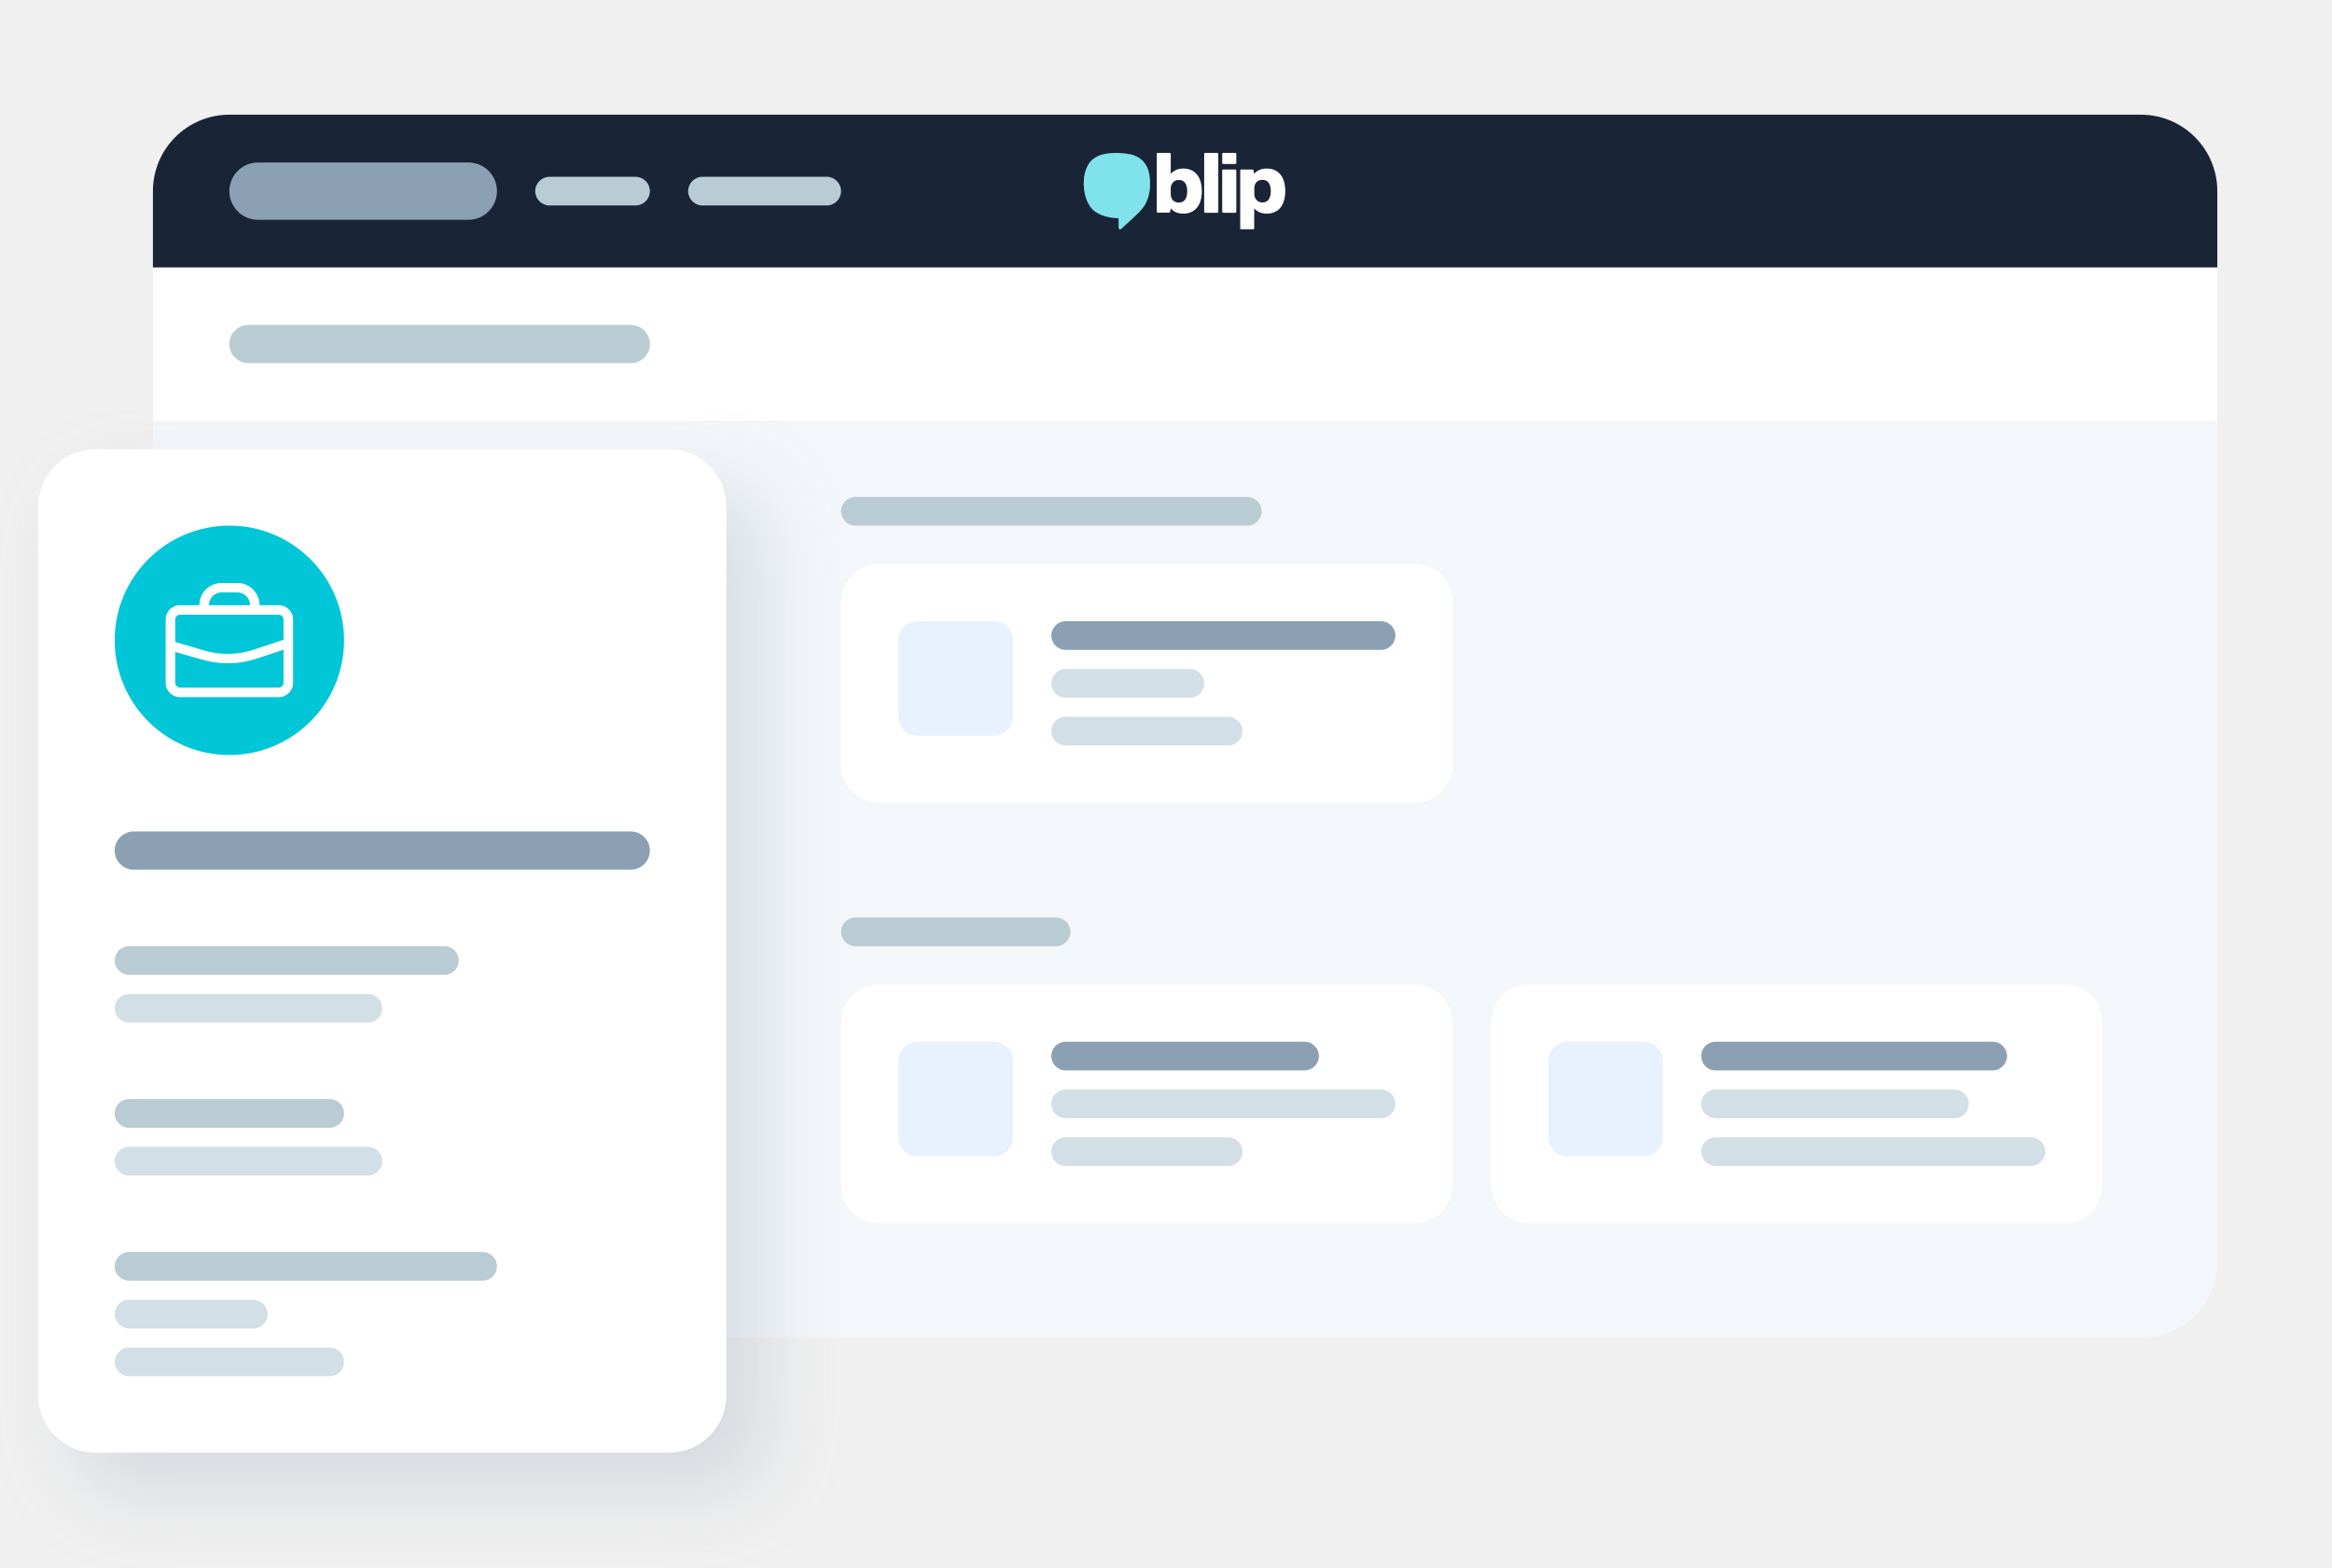
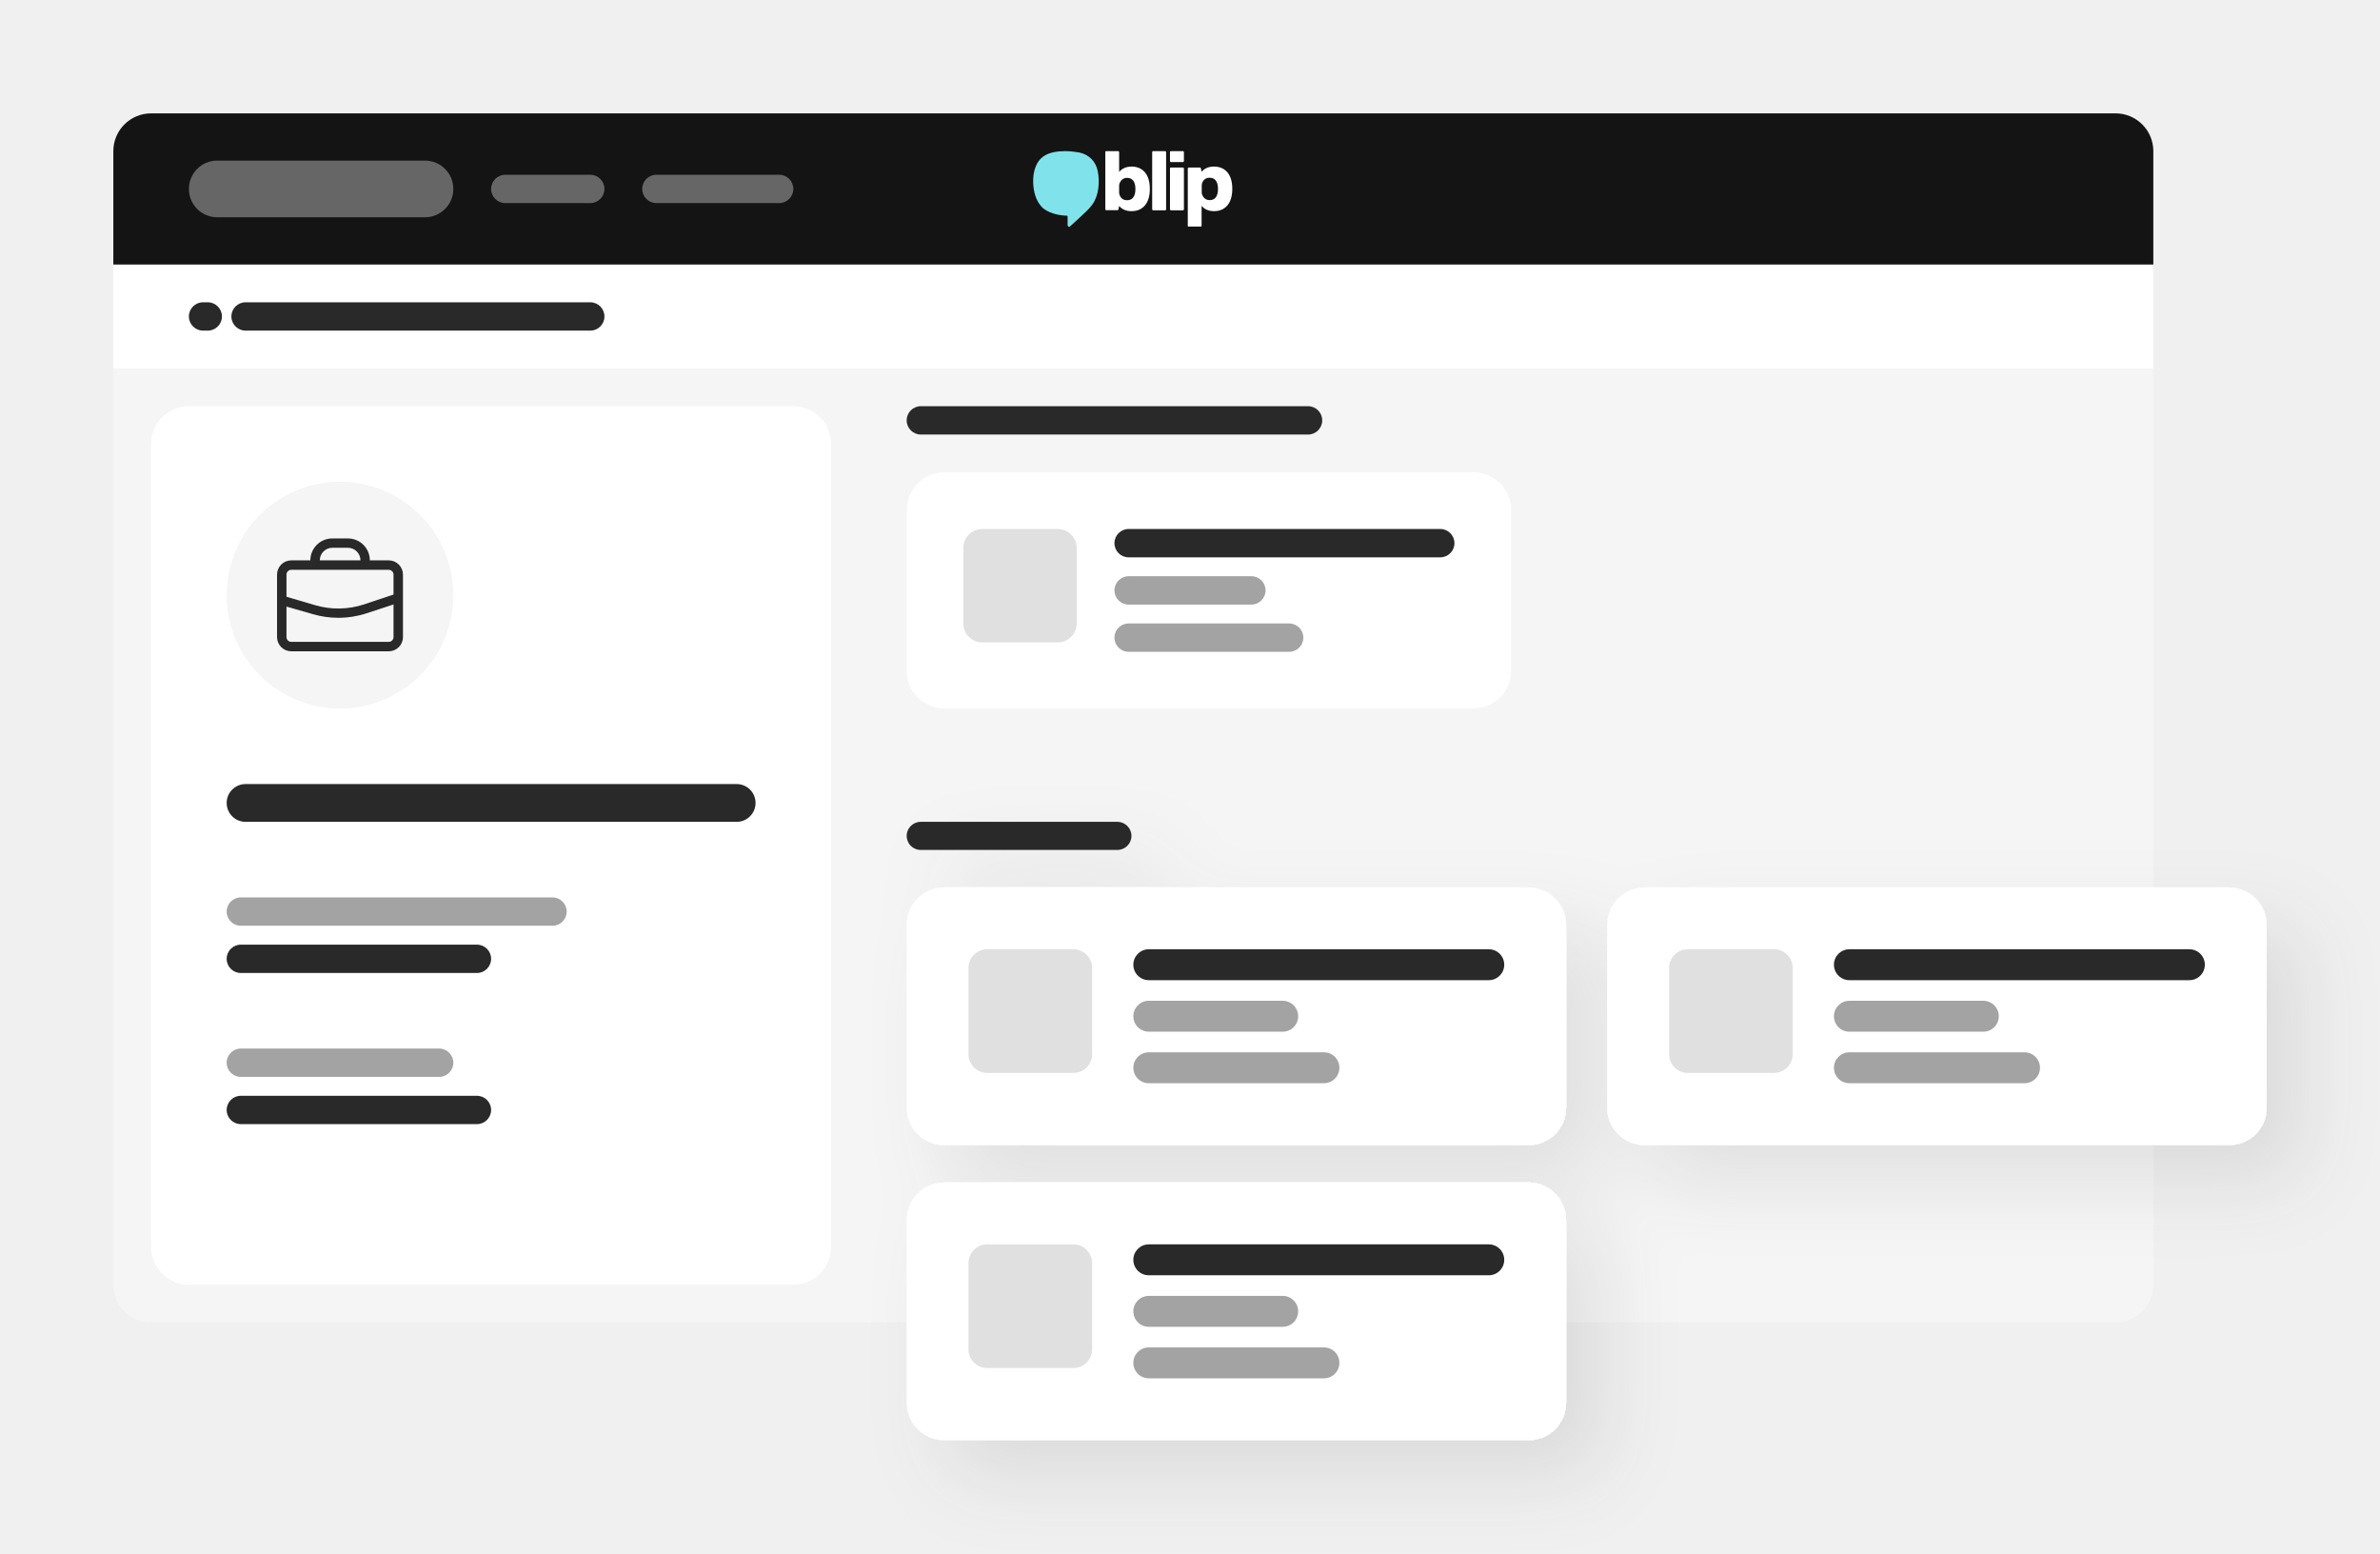
- <svg xmlns="http://www.w3.org/2000/svg" width="488" height="328" viewBox="0 0 488 328" fill="none">
-   <path d="M32 40c0-8.837 7.163-16 16-16h400c8.837 0 16 7.163 16 16v16H32V40Z" fill="#1A2437" />
-   <rect x="48" y="34" width="56" height="12" rx="6" fill="#8CA0B3" />
-   <rect x="112" y="37" width="24" height="6" rx="3" fill="#B9CBD3" />
-   <rect x="144" y="37" width="32" height="6" rx="3" fill="#B9CBD3" />
-   <path d="M259.53 47.794V35.68a.2.2 0 0 1 .199-.206h2.381c.099 0 .174.077.198.154l.149.746c.62-.746 1.513-1.106 2.63-1.106 2.207 0 3.869 1.466 3.869 4.707 0 3.241-1.637 4.733-3.869 4.733-1.092 0-2.01-.36-2.63-1.131v4.193a.199.199 0 0 1-.198.205h-2.555c-.099.026-.174-.051-.174-.18Zm2.952-7.022c0 .077 0 .154.025.231.273.952.893 1.364 1.662 1.364 1.042 0 1.761-.695 1.761-2.367 0-1.672-.719-2.367-1.761-2.367-.819 0-1.439.412-1.662 1.364-.025.077-.025.128-.025.206v1.569ZM242.241 32h2.555c.124 0 .199.103.199.206v4.193c.62-.746 1.538-1.132 2.629-1.132 2.232 0 3.87 1.492 3.87 4.733 0 3.241-1.662 4.707-3.87 4.707-1.116 0-2.009-.36-2.629-1.106l-.149.746c-.025.103-.099.155-.199.155h-2.381c-.124 0-.198-.103-.198-.206v-12.09c-.025-.129.049-.206.173-.206Zm2.754 8.823c0 .077 0 .129.025.206.223.952.843 1.363 1.661 1.363 1.042 0 1.762-.694 1.762-2.366 0-1.672-.72-2.367-1.762-2.367-.769 0-1.389.412-1.661 1.364-.025.077-.025.154-.025.231v1.57ZM252.188 32h2.555c.124 0 .199.103.199.206V44.32a.2.2 0 0 1-.199.206h-2.555c-.124 0-.198-.103-.198-.206V32.206c0-.129.074-.206.198-.206Zm3.572 2.11v-1.904c0-.129.099-.206.198-.206h2.555c.124 0 .199.103.199.206v1.903a.2.2 0 0 1-.199.206h-2.555c-.124 0-.198-.103-.198-.206Zm.198 1.363h2.555c.124 0 .199.103.199.206v8.642a.2.2 0 0 1-.199.206h-2.555c-.124 0-.198-.103-.198-.206V35.68c0-.13.074-.206.198-.206Z" fill="#fff" />
-   <path d="M233.535 32c-1.612 0-3.274.257-4.415 1.003-1.836 1.184-2.382 3.499-2.332 5.608.05 1.826.521 3.807 1.786 5.17 1.191 1.287 3.671 1.878 5.358 1.878.074 0 .149.052.149.154v1.853c0 .18.148.334.322.334h.025a.22.22 0 0 0 .173-.077c.844-.746 1.687-1.518 2.531-2.315.793-.746 1.686-1.544 2.282-2.444 1.289-1.904 1.488-4.63 1.066-6.868-.421-2.161-1.885-3.576-3.944-4.013a17.573 17.573 0 0 0-3.001-.283Z" fill="#80E3EB" />
-   <path d="M32 56h432v208c0 8.837-7.163 16-16 16H48c-8.837 0-16-7.163-16-16V56Z" fill="#F3F6FA" />
-   <path fill="#fff" d="M32 56h432v32H32z" />
-   <rect x="48" y="68" width="88" height="8" rx="4" fill="#B9CBD3" />
-   <rect x="176" y="104" width="88" height="6" rx="3" fill="#B9CBD3" />
-   <rect x="176" y="118" width="128" height="50" rx="8" fill="#fff" />
-   <rect x="188" y="130" width="24" height="24" rx="4" fill="#E8F2FF" />
-   <rect x="220" y="130" width="72" height="6" rx="3" fill="#8CA0B3" />
-   <rect x="220" y="140" width="32" height="6" rx="3" fill="#D2DFE6" />
-   <rect x="220" y="150" width="40" height="6" rx="3" fill="#D2DFE6" />
-   <rect x="176" y="192" width="48" height="6" rx="3" fill="#B9CBD3" />
-   <rect x="176" y="206" width="128" height="50" rx="8" fill="#fff" />
-   <rect x="188" y="218" width="24" height="24" rx="4" fill="#E8F2FF" />
-   <rect x="220" y="218" width="56" height="6" rx="3" fill="#8CA0B3" />
-   <rect x="220" y="228" width="72" height="6" rx="3" fill="#D2DFE6" />
-   <rect x="220" y="238" width="40" height="6" rx="3" fill="#D2DFE6" />
-   <rect x="312" y="206" width="128" height="50" rx="8" fill="#fff" />
-   <rect x="324" y="218" width="24" height="24" rx="4" fill="#E8F2FF" />
-   <rect x="356" y="218" width="64" height="6" rx="3" fill="#8CA0B3" />
-   <rect x="356" y="228" width="56" height="6" rx="3" fill="#D2DFE6" />
-   <rect x="356" y="238" width="72" height="6" rx="3" fill="#D2DFE6" />
-   <g filter="url(#screen-control-panel__a)">
-     <rect x="8" y="94" width="144" height="210" rx="12" fill="#fff" />
-     <rect x="24" y="110" width="48" height="48" rx="24" fill="#00C6D7" />
-     <path d="M58.32 126.64h-4a4.643 4.643 0 0 0-2.864-4.287A4.643 4.643 0 0 0 49.68 122h-3.32a4.64 4.64 0 0 0-4.64 4.64h-4a3.02 3.02 0 0 0-2.157.868 3.025 3.025 0 0 0-.896 2.145v13.227a3.014 3.014 0 0 0 3.013 3.013h20.64a3.013 3.013 0 0 0 3.013-3.013v-13.227a3.012 3.012 0 0 0-3.013-3.013Zm-14.6 0a2.668 2.668 0 0 1 2.667-2.667h3.28a2.667 2.667 0 0 1 2.666 2.667h-8.626.013Zm-6.04 2h20.64a1.014 1.014 0 0 1 1.013 1.013v4.227l-6.28 2.093a17.43 17.43 0 0 1-10.213.187l-6.173-1.813v-4.694a1.013 1.013 0 0 1 1.013-1.013Zm20.64 15.253H37.68a1.013 1.013 0 0 1-1.013-1.013v-6.453l5.626 1.613c1.734.501 3.53.757 5.334.76 2.047 0 4.08-.324 6.026-.96l5.68-1.867v6.894a1.015 1.015 0 0 1-1.013 1.026Z" fill="#fff" />
-     <rect x="24" y="174" width="112" height="8" rx="4" fill="#8CA0B3" />
-     <rect x="24" y="198" width="72" height="6" rx="3" fill="#B9CBD3" />
-     <rect x="24" y="208" width="56" height="6" rx="3" fill="#D2DFE6" />
-     <rect x="24" y="230" width="48" height="6" rx="3" fill="#B9CBD3" />
-     <rect x="24" y="240" width="56" height="6" rx="3" fill="#D2DFE6" />
-     <rect x="24" y="262" width="80" height="6" rx="3" fill="#B9CBD3" />
-     <rect x="24" y="272" width="32" height="6" rx="3" fill="#D2DFE6" />
-     <rect x="24" y="282" width="48" height="6" rx="3" fill="#D2DFE6" />
+ <svg xmlns="http://www.w3.org/2000/svg" width="504" height="329" viewBox="0 0 504 329" fill="none">
+   <path d="M24 32C24 27.582 27.582 24 32 24H448C452.418 24 456 27.582 456 32V272C456 276.418 452.418 280 448 280H32C27.582 280 24 276.418 24 272V32Z" fill="#F5F5F5" />
+   <path d="M24 56H456V78H24V56Z" fill="white" />
+   <path d="M49 67C49 65.343 50.343 64 52 64H125C126.657 64 128 65.343 128 67C128 68.657 126.657 70 125 70H52C50.343 70 49 68.657 49 67Z" fill="#292929" />
+   <path d="M40 67C40 65.343 41.343 64 43 64H44C45.657 64 47 65.343 47 67C47 68.657 45.657 70 44 70H43C41.343 70 40 68.657 40 67Z" fill="#292929" />
+   <path d="M24 32C24 27.582 27.582 24 32 24H448C452.418 24 456 27.582 456 32V56H24V32Z" fill="#141414" />
+   <path d="M40 40C40 36.686 42.686 34 46 34H90C93.314 34 96 36.686 96 40C96 43.314 93.314 46 90 46H46C42.686 46 40 43.314 40 40Z" fill="#666666" />
+   <path d="M104 40C104 38.343 105.343 37 107 37H125C126.657 37 128 38.343 128 40C128 41.657 126.657 43 125 43H107C105.343 43 104 41.657 104 40Z" fill="#666666" />
+   <path d="M136 40C136 38.343 137.343 37 139 37H165C166.657 37 168 38.343 168 40C168 41.657 166.657 43 165 43H139C137.343 43 136 41.657 136 40Z" fill="#666666" />
+   <path d="M251.531 47.794V35.678C251.531 35.55 251.63 35.473 251.73 35.473H254.111C254.21 35.473 254.285 35.55 254.309 35.627L254.458 36.373C255.078 35.627 255.971 35.267 257.088 35.267C259.295 35.267 260.957 36.733 260.957 39.974C260.957 43.215 259.32 44.707 257.088 44.707C255.996 44.707 255.078 44.347 254.458 43.575V47.769C254.458 47.897 254.359 47.974 254.26 47.974H251.705C251.606 48 251.531 47.923 251.531 47.794ZM254.483 40.772C254.483 40.849 254.483 40.926 254.508 41.003C254.781 41.955 255.401 42.367 256.17 42.367C257.212 42.367 257.931 41.672 257.931 40C257.931 38.328 257.212 37.633 256.17 37.633C255.351 37.633 254.731 38.045 254.508 38.997C254.483 39.074 254.483 39.125 254.483 39.203V40.772Z" fill="white" />
+   <path d="M234.242 32H236.797C236.921 32 236.995 32.103 236.995 32.206V36.399C237.615 35.653 238.533 35.267 239.624 35.267C241.857 35.267 243.494 36.759 243.494 40C243.494 43.241 241.832 44.707 239.624 44.707C238.508 44.707 237.615 44.347 236.995 43.601L236.846 44.347C236.822 44.45 236.747 44.502 236.648 44.502H234.267C234.143 44.502 234.068 44.399 234.068 44.296V32.206C234.043 32.077 234.118 32 234.242 32ZM236.995 40.823C236.995 40.9 236.995 40.952 237.02 41.029C237.243 41.981 237.863 42.392 238.682 42.392C239.724 42.392 240.443 41.698 240.443 40.026C240.443 38.354 239.724 37.659 238.682 37.659C237.913 37.659 237.293 38.071 237.02 39.023C236.995 39.1 236.995 39.177 236.995 39.254V40.823Z" fill="white" />
+   <path d="M244.189 32H246.744C246.868 32 246.942 32.103 246.942 32.206V44.322C246.942 44.45 246.843 44.527 246.744 44.527H244.189C244.065 44.527 243.99 44.424 243.99 44.322V32.206C243.99 32.077 244.065 32 244.189 32Z" fill="white" />
+   <path d="M247.761 34.109V32.206C247.761 32.077 247.86 32 247.959 32H250.514C250.638 32 250.713 32.103 250.713 32.206V34.109C250.713 34.238 250.613 34.315 250.514 34.315H247.959C247.835 34.315 247.761 34.212 247.761 34.109ZM247.959 35.473H250.514C250.638 35.473 250.713 35.576 250.713 35.678V44.322C250.713 44.45 250.613 44.527 250.514 44.527H247.959C247.835 44.527 247.761 44.424 247.761 44.322V35.678C247.761 35.55 247.835 35.473 247.959 35.473Z" fill="white" />
+   <path d="M225.535 32C223.923 32 222.261 32.257 221.12 33.003C219.284 34.187 218.739 36.502 218.788 38.611C218.838 40.437 219.309 42.418 220.574 43.781C221.765 45.068 224.245 45.659 225.932 45.659C226.006 45.659 226.081 45.711 226.081 45.813V47.666C226.081 47.846 226.23 48 226.403 48H226.428C226.502 48 226.552 47.974 226.602 47.923C227.445 47.177 228.288 46.405 229.132 45.608C229.926 44.862 230.819 44.064 231.414 43.164C232.704 41.261 232.902 38.534 232.48 36.296C232.059 34.135 230.595 32.72 228.536 32.283C227.668 32.129 226.602 32 225.535 32Z" fill="#80E3EB" />
+   <path d="M32 94C32 89.582 35.582 86 40 86H168C172.418 86 176 89.582 176 94V264C176 268.418 172.418 272 168 272H40C35.582 272 32 268.418 32 264V94Z" fill="white" />
+   <rect x="48" y="102" width="48" height="48" rx="24" fill="#F5F5F5" />
+   <path d="M82.32 118.64H78.32C78.32 118.031 78.2 117.427 77.967 116.864C77.734 116.301 77.392 115.79 76.961 115.359C76.53 114.928 76.019 114.586 75.456 114.353C74.893 114.12 74.29 114 73.68 114H70.36C69.13 114 67.95 114.489 67.079 115.359C66.209 116.229 65.72 117.409 65.72 118.64H61.72C61.321 118.635 60.925 118.709 60.555 118.858C60.185 119.007 59.848 119.228 59.564 119.508C59.28 119.789 59.054 120.123 58.9 120.491C58.746 120.859 58.667 121.254 58.667 121.653V134.88C58.667 135.679 58.984 136.446 59.55 137.011C60.115 137.576 60.881 137.893 61.68 137.893H82.32C83.12 137.893 83.886 137.576 84.451 137.011C85.016 136.446 85.334 135.679 85.334 134.88V121.653C85.334 120.854 85.016 120.088 84.451 119.523C83.886 118.957 83.12 118.64 82.32 118.64ZM67.72 118.64C67.72 117.933 68.001 117.254 68.501 116.754C69.001 116.254 69.68 115.973 70.387 115.973H73.667C74.374 115.973 75.052 116.254 75.553 116.754C76.053 117.254 76.334 117.933 76.334 118.64H67.707H67.72ZM61.68 120.64H82.32C82.589 120.64 82.847 120.747 83.037 120.937C83.227 121.127 83.334 121.385 83.334 121.653V125.88L77.054 127.973C73.744 129.054 70.187 129.119 66.84 128.16L60.667 126.347V121.653C60.667 121.385 60.774 121.127 60.964 120.937C61.154 120.747 61.412 120.64 61.68 120.64ZM82.32 135.893H61.68C61.412 135.893 61.154 135.787 60.964 135.597C60.774 135.406 60.667 135.149 60.667 134.88V128.427L66.294 130.04C68.027 130.541 69.823 130.797 71.627 130.8C73.674 130.8 75.708 130.476 77.654 129.84L83.334 127.973V134.867C83.335 135.001 83.311 135.134 83.26 135.259C83.21 135.383 83.136 135.496 83.042 135.592C82.947 135.687 82.835 135.763 82.711 135.815C82.587 135.867 82.454 135.893 82.32 135.893Z" fill="#292929" />
+   <path d="M48 170C48 167.791 49.791 166 52 166H156C158.209 166 160 167.791 160 170C160 172.209 158.209 174 156 174H52C49.791 174 48 172.209 48 170Z" fill="#292929" />
+   <path d="M48 193C48 191.343 49.343 190 51 190H117C118.657 190 120 191.343 120 193C120 194.657 118.657 196 117 196H51C49.343 196 48 194.657 48 193Z" fill="#A3A3A3" />
+   <path d="M48 203C48 201.343 49.343 200 51 200H101C102.657 200 104 201.343 104 203C104 204.657 102.657 206 101 206H51C49.343 206 48 204.657 48 203Z" fill="#292929" />
+   <path d="M48 225C48 223.343 49.343 222 51 222H93C94.657 222 96 223.343 96 225C96 226.657 94.657 228 93 228H51C49.343 228 48 226.657 48 225Z" fill="#A3A3A3" />
+   <path d="M48 235C48 233.343 49.343 232 51 232H101C102.657 232 104 233.343 104 235C104 236.657 102.657 238 101 238H51C49.343 238 48 236.657 48 235Z" fill="#292929" />
+   <path d="M192 108C192 103.582 195.582 100 200 100H312C316.418 100 320 103.582 320 108V142C320 146.418 316.418 150 312 150H200C195.582 150 192 146.418 192 142V108Z" fill="white" />
+   <path d="M204 116C204 113.791 205.791 112 208 112H224C226.209 112 228 113.791 228 116V132C228 134.209 226.209 136 224 136H208C205.791 136 204 134.209 204 132V116Z" fill="#E0E0E0" />
+   <path d="M236 115C236 113.343 237.343 112 239 112H305C306.657 112 308 113.343 308 115C308 116.657 306.657 118 305 118H239C237.343 118 236 116.657 236 115Z" fill="#292929" />
+   <path d="M236 125C236 123.343 237.343 122 239 122H265C266.657 122 268 123.343 268 125C268 126.657 266.657 128 265 128H239C237.343 128 236 126.657 236 125Z" fill="#A3A3A3" />
+   <path d="M236 135C236 133.343 237.343 132 239 132H273C274.657 132 276 133.343 276 135C276 136.657 274.657 138 273 138H239C237.343 138 236 136.657 236 135Z" fill="#A3A3A3" />
+   <path d="M192 89C192 87.343 193.343 86 195 86H277C278.657 86 280 87.343 280 89C280 90.657 278.657 92 277 92H195C193.343 92 192 90.657 192 89Z" fill="#292929" />
+   <g filter="url(#filter0_d_12035_6909)">
+     <path d="M192 195.818C192 191.436 195.552 187.884 199.934 187.884H323.702C328.084 187.884 331.636 191.436 331.636 195.818V234.496C331.636 238.878 328.084 242.43 323.702 242.43H199.934C195.552 242.43 192 238.878 192 234.496V195.818Z" fill="white" />
+     <path d="M205.091 204.942C205.091 202.751 206.867 200.975 209.058 200.975H227.306C229.497 200.975 231.273 202.751 231.273 204.942V223.19C231.273 225.381 229.497 227.157 227.306 227.157H209.058C206.867 227.157 205.091 225.381 205.091 223.19V204.942Z" fill="#E0E0E0" />
+     <path d="M240 204.248C240 202.44 241.465 200.975 243.273 200.975H315.273C317.08 200.975 318.545 202.44 318.545 204.248C318.545 206.055 317.08 207.521 315.273 207.521H243.273C241.465 207.521 240 206.055 240 204.248Z" fill="#292929" />
+     <path d="M240 215.157C240 213.35 241.465 211.884 243.273 211.884H271.636C273.444 211.884 274.909 213.35 274.909 215.157C274.909 216.964 273.444 218.43 271.636 218.43H243.273C241.465 218.43 240 216.964 240 215.157Z" fill="#A3A3A3" />
+     <path d="M240 226.066C240 224.259 241.465 222.793 243.273 222.793H280.364C282.171 222.793 283.636 224.259 283.636 226.066C283.636 227.874 282.171 229.339 280.364 229.339H243.273C241.465 229.339 240 227.874 240 226.066Z" fill="#A3A3A3" />
+     <path d="M340.363 195.818C340.363 191.436 343.915 187.884 348.297 187.884H472.066C476.447 187.884 480 191.436 480 195.818V234.496C480 238.878 476.447 242.43 472.066 242.43H348.297C343.915 242.43 340.363 238.878 340.363 234.496V195.818Z" fill="white" />
+     <path d="M353.454 204.942C353.454 202.751 355.23 200.975 357.421 200.975H375.669C377.86 200.975 379.636 202.751 379.636 204.942V223.19C379.636 225.381 377.86 227.157 375.669 227.157H357.421C355.23 227.157 353.454 225.381 353.454 223.19V204.942Z" fill="#E0E0E0" />
+     <path d="M388.363 204.248C388.363 202.44 389.829 200.975 391.636 200.975H463.636C465.443 200.975 466.909 202.44 466.909 204.248C466.909 206.055 465.443 207.521 463.636 207.521H391.636C389.829 207.521 388.363 206.055 388.363 204.248Z" fill="#292929" />
+     <path d="M388.363 215.157C388.363 213.35 389.829 211.884 391.636 211.884H420C421.807 211.884 423.272 213.35 423.272 215.157C423.272 216.964 421.807 218.43 420 218.43H391.636C389.829 218.43 388.363 216.964 388.363 215.157Z" fill="#A3A3A3" />
+     <path d="M388.363 226.066C388.363 224.259 389.829 222.793 391.636 222.793H428.727C430.534 222.793 432 224.259 432 226.066C432 227.874 430.534 229.339 428.727 229.339H391.636C389.829 229.339 388.363 227.874 388.363 226.066Z" fill="#A3A3A3" />
+     <path d="M192 258.297C192 253.916 195.552 250.364 199.934 250.364H323.702C328.084 250.364 331.636 253.916 331.636 258.297V296.975C331.636 301.357 328.084 304.909 323.702 304.909H199.934C195.552 304.909 192 301.357 192 296.975V258.297Z" fill="white" />
+     <path d="M205.091 267.421C205.091 265.23 206.867 263.454 209.058 263.454H227.306C229.497 263.454 231.273 265.23 231.273 267.421V285.669C231.273 287.86 229.497 289.636 227.306 289.636H209.058C206.867 289.636 205.091 287.86 205.091 285.669V267.421Z" fill="#E0E0E0" />
+     <path d="M240 266.727C240 264.92 241.465 263.454 243.273 263.454H315.273C317.08 263.454 318.545 264.92 318.545 266.727C318.545 268.535 317.08 270 315.273 270H243.273C241.465 270 240 268.535 240 266.727Z" fill="#292929" />
+     <path d="M240 277.636C240 275.829 241.465 274.364 243.273 274.364H271.636C273.444 274.364 274.909 275.829 274.909 277.636C274.909 279.444 273.444 280.909 271.636 280.909H243.273C241.465 280.909 240 279.444 240 277.636Z" fill="#A3A3A3" />
+     <path d="M240 288.545C240 286.738 241.465 285.273 243.273 285.273H280.364C282.171 285.273 283.636 286.738 283.636 288.545C283.636 290.353 282.171 291.818 280.364 291.818H243.273C241.465 291.818 240 290.353 240 288.545Z" fill="#A3A3A3" />
+     <path d="M192 176.975C192 175.332 193.332 174 194.975 174H236.628C238.271 174 239.603 175.332 239.603 176.975C239.603 178.618 238.271 179.95 236.628 179.95H194.975C193.332 179.95 192 178.618 192 176.975Z" fill="#292929" />
  </g>
  <defs>
-     <filter id="screen-control-panel__a" x="0" y="86" width="176" height="242" filterUnits="userSpaceOnUse" color-interpolation-filters="sRGB">
+     <filter id="filter0_d_12035_6909" x="184" y="166" width="320" height="162.909" filterUnits="userSpaceOnUse" color-interpolation-filters="sRGB">
      <feFlood flood-opacity="0" result="BackgroundImageFix" />
-       <feColorMatrix in="SourceAlpha" values="0 0 0 0 0 0 0 0 0 0 0 0 0 0 0 0 0 0 127 0" result="hardAlpha" />
+       <feColorMatrix in="SourceAlpha" type="matrix" values="0 0 0 0 0 0 0 0 0 0 0 0 0 0 0 0 0 0 127 0" result="hardAlpha" />
      <feOffset dx="8" dy="8" />
      <feGaussianBlur stdDeviation="8" />
-       <feColorMatrix values="0 0 0 0 0.537 0 0 0 0 0.584 0 0 0 0 0.671 0 0 0 0.25 0" />
-       <feBlend in2="BackgroundImageFix" result="effect1_dropShadow_12035_6909" />
-       <feBlend in="SourceGraphic" in2="effect1_dropShadow_12035_6909" result="shape" />
+       <feComposite in2="hardAlpha" operator="out" />
+       <feColorMatrix type="matrix" values="0 0 0 0 0.161 0 0 0 0 0.161 0 0 0 0 0.161 0 0 0 0.1 0" />
+       <feBlend mode="normal" in2="BackgroundImageFix" result="effect1_dropShadow_12035_6909" />
+       <feBlend mode="normal" in="SourceGraphic" in2="effect1_dropShadow_12035_6909" result="shape" />
    </filter>
  </defs>
</svg>
